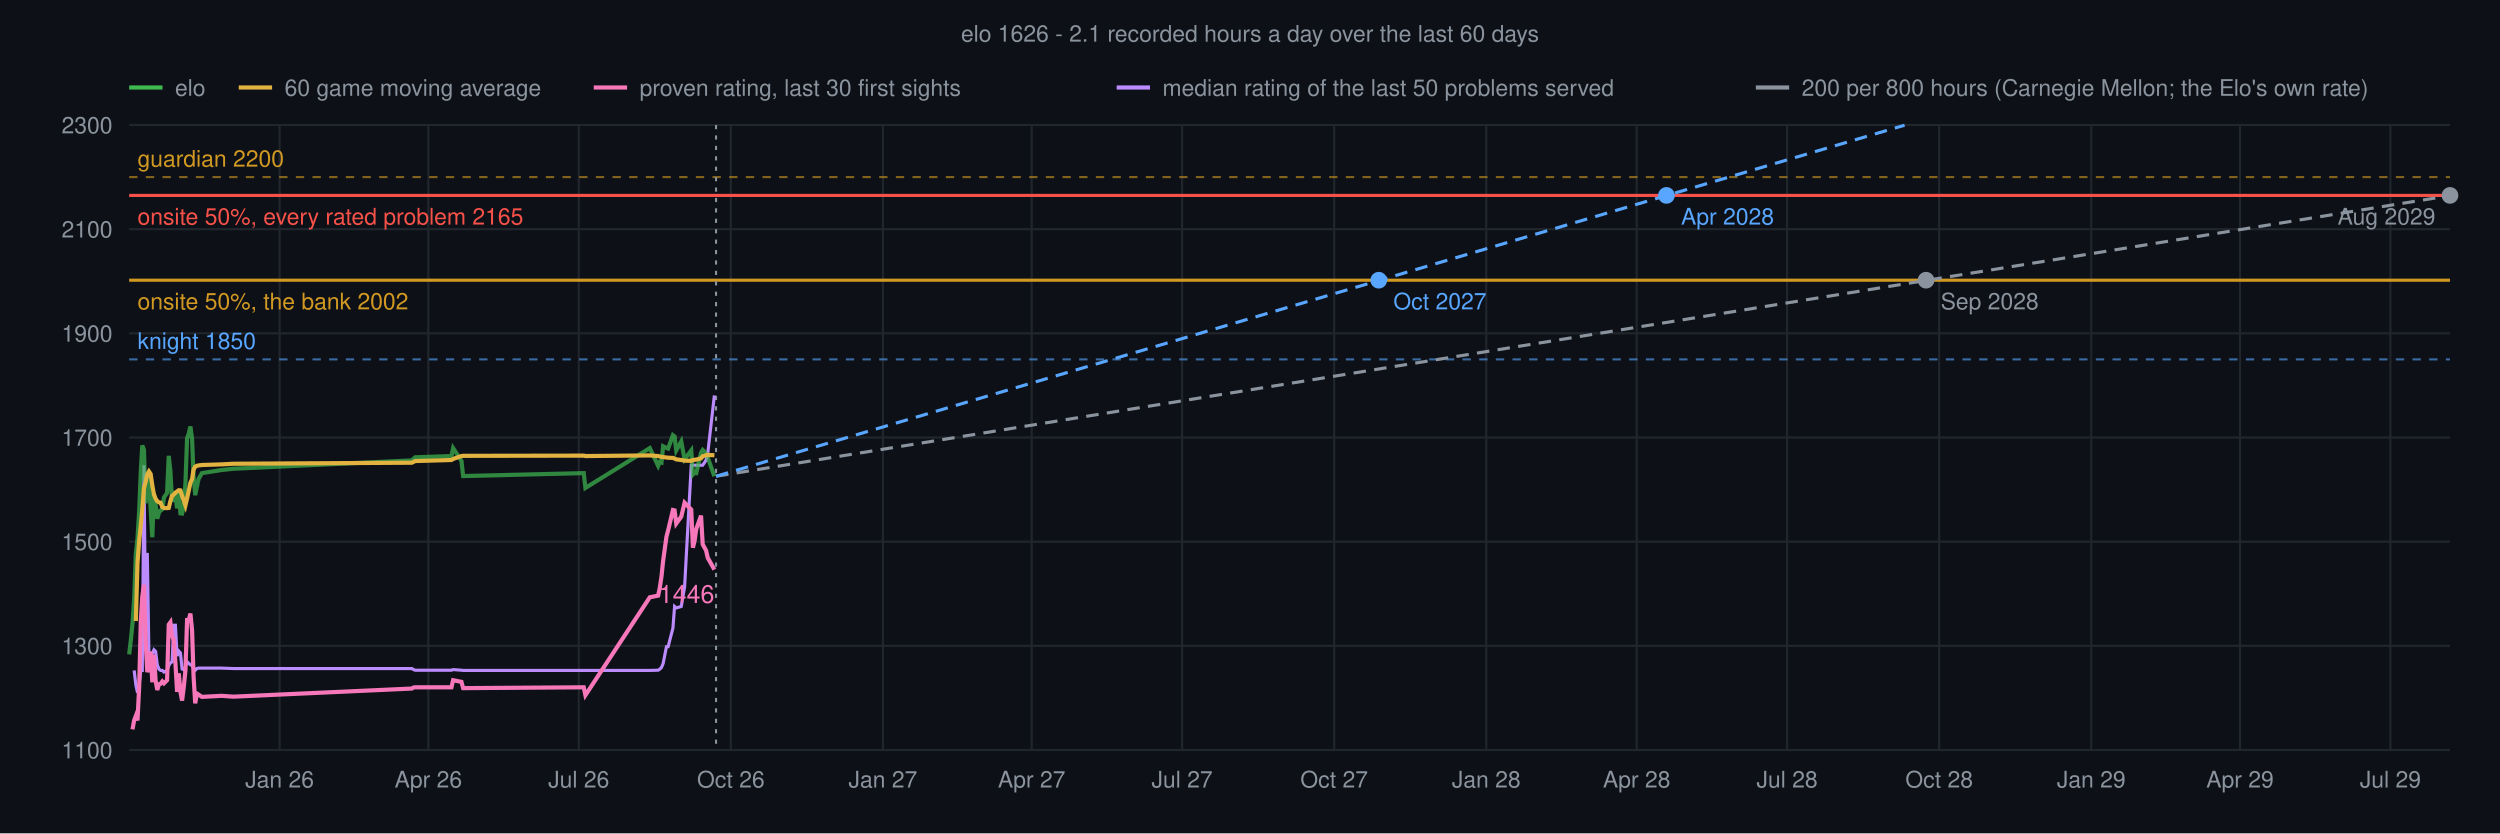
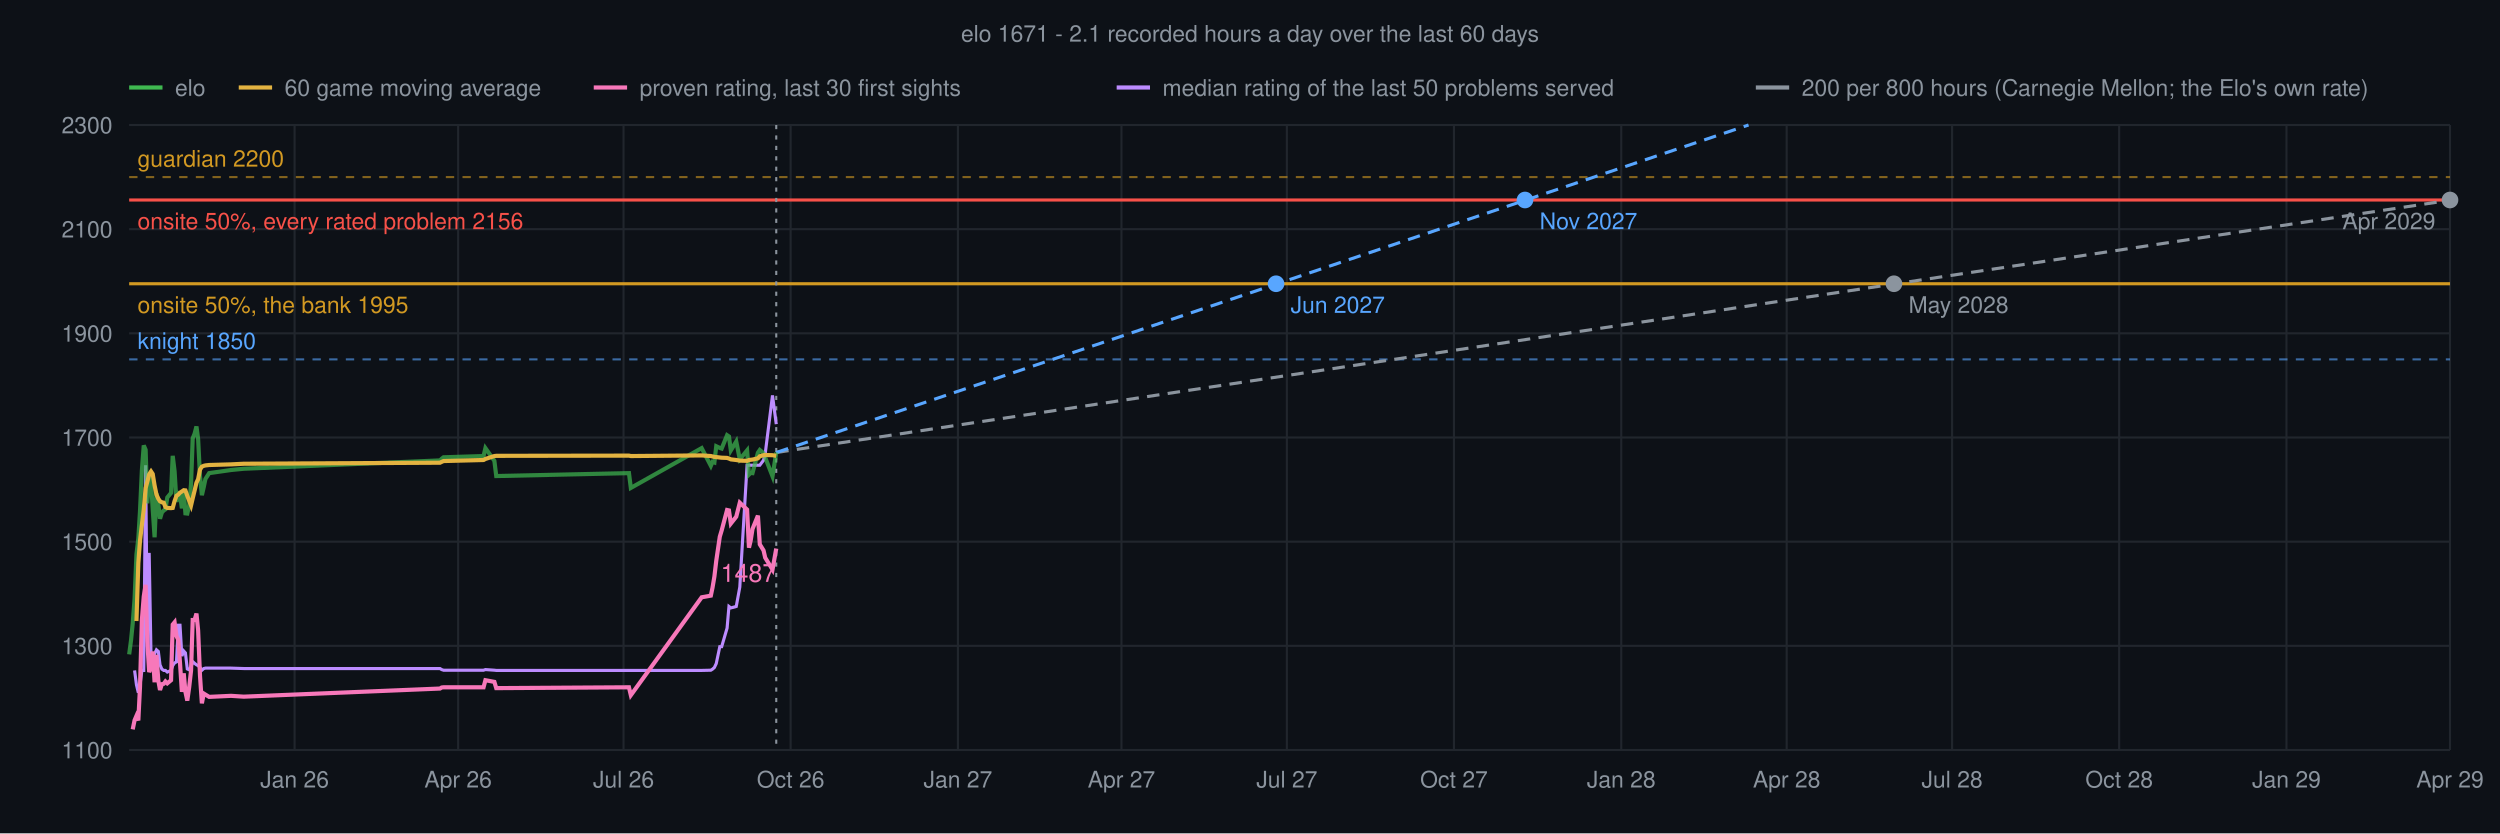
<svg xmlns="http://www.w3.org/2000/svg" viewBox="0 0 1200 400" font-family="Helvetica,sans-serif">
  <rect width="1200" height="400" fill="#0d1117" />
-   <text x="600" y="20" text-anchor="middle" font-size="11" fill="#8b949e">elo 1626 - 2.1 recorded hours a day over the last 60 days</text>
+   <text x="600" y="20" text-anchor="middle" font-size="11" fill="#8b949e">elo 1671 - 2.1 recorded hours a day over the last 60 days</text>
  <line x1="62" y1="360.0" x2="1176" y2="360.0" stroke="#21262d" stroke-width="1" />
  <text x="54" y="364.0" text-anchor="end" font-size="11" fill="#8b949e">1100</text>
  <line x1="62" y1="310.0" x2="1176" y2="310.0" stroke="#21262d" stroke-width="1" />
  <text x="54" y="314.0" text-anchor="end" font-size="11" fill="#8b949e">1300</text>
  <line x1="62" y1="260.0" x2="1176" y2="260.0" stroke="#21262d" stroke-width="1" />
  <text x="54" y="264.0" text-anchor="end" font-size="11" fill="#8b949e">1500</text>
  <line x1="62" y1="210.0" x2="1176" y2="210.0" stroke="#21262d" stroke-width="1" />
  <text x="54" y="214.0" text-anchor="end" font-size="11" fill="#8b949e">1700</text>
  <line x1="62" y1="160.0" x2="1176" y2="160.0" stroke="#21262d" stroke-width="1" />
  <text x="54" y="164.0" text-anchor="end" font-size="11" fill="#8b949e">1900</text>
  <line x1="62" y1="110.0" x2="1176" y2="110.0" stroke="#21262d" stroke-width="1" />
  <text x="54" y="114.0" text-anchor="end" font-size="11" fill="#8b949e">2100</text>
  <line x1="62" y1="60.0" x2="1176" y2="60.0" stroke="#21262d" stroke-width="1" />
  <text x="54" y="64.0" text-anchor="end" font-size="11" fill="#8b949e">2300</text>
-   <line x1="134.2" y1="60" x2="134.2" y2="360" stroke="#21262d" stroke-width="1" />
-   <text x="134.2" y="378" text-anchor="middle" font-size="11" fill="#8b949e">Jan 26</text>
-   <line x1="205.6" y1="60" x2="205.6" y2="360" stroke="#21262d" stroke-width="1" />
-   <text x="205.6" y="378" text-anchor="middle" font-size="11" fill="#8b949e">Apr 26</text>
-   <line x1="277.8" y1="60" x2="277.8" y2="360" stroke="#21262d" stroke-width="1" />
-   <text x="277.8" y="378" text-anchor="middle" font-size="11" fill="#8b949e">Jul 26</text>
-   <line x1="350.8" y1="60" x2="350.8" y2="360" stroke="#21262d" stroke-width="1" />
-   <text x="350.8" y="378" text-anchor="middle" font-size="11" fill="#8b949e">Oct 26</text>
-   <line x1="423.8" y1="60" x2="423.8" y2="360" stroke="#21262d" stroke-width="1" />
-   <text x="423.8" y="378" text-anchor="middle" font-size="11" fill="#8b949e">Jan 27</text>
-   <line x1="495.2" y1="60" x2="495.2" y2="360" stroke="#21262d" stroke-width="1" />
-   <text x="495.2" y="378" text-anchor="middle" font-size="11" fill="#8b949e">Apr 27</text>
-   <line x1="567.4" y1="60" x2="567.4" y2="360" stroke="#21262d" stroke-width="1" />
-   <text x="567.4" y="378" text-anchor="middle" font-size="11" fill="#8b949e">Jul 27</text>
-   <line x1="640.4" y1="60" x2="640.4" y2="360" stroke="#21262d" stroke-width="1" />
-   <text x="640.4" y="378" text-anchor="middle" font-size="11" fill="#8b949e">Oct 27</text>
-   <line x1="713.4" y1="60" x2="713.4" y2="360" stroke="#21262d" stroke-width="1" />
-   <text x="713.4" y="378" text-anchor="middle" font-size="11" fill="#8b949e">Jan 28</text>
-   <line x1="785.6" y1="60" x2="785.6" y2="360" stroke="#21262d" stroke-width="1" />
-   <text x="785.6" y="378" text-anchor="middle" font-size="11" fill="#8b949e">Apr 28</text>
-   <line x1="857.8" y1="60" x2="857.8" y2="360" stroke="#21262d" stroke-width="1" />
-   <text x="857.8" y="378" text-anchor="middle" font-size="11" fill="#8b949e">Jul 28</text>
-   <line x1="930.8" y1="60" x2="930.8" y2="360" stroke="#21262d" stroke-width="1" />
-   <text x="930.8" y="378" text-anchor="middle" font-size="11" fill="#8b949e">Oct 28</text>
-   <line x1="1003.8" y1="60" x2="1003.8" y2="360" stroke="#21262d" stroke-width="1" />
-   <text x="1003.8" y="378" text-anchor="middle" font-size="11" fill="#8b949e">Jan 29</text>
-   <line x1="1075.2" y1="60" x2="1075.2" y2="360" stroke="#21262d" stroke-width="1" />
-   <text x="1075.2" y="378" text-anchor="middle" font-size="11" fill="#8b949e">Apr 29</text>
-   <line x1="1147.4" y1="60" x2="1147.4" y2="360" stroke="#21262d" stroke-width="1" />
-   <text x="1147.4" y="378" text-anchor="middle" font-size="11" fill="#8b949e">Jul 29</text>
+   <line x1="141.4" y1="60" x2="141.4" y2="360" stroke="#21262d" stroke-width="1" />
+   <text x="141.4" y="378" text-anchor="middle" font-size="11" fill="#8b949e">Jan 26</text>
+   <line x1="219.9" y1="60" x2="219.9" y2="360" stroke="#21262d" stroke-width="1" />
+   <text x="219.9" y="378" text-anchor="middle" font-size="11" fill="#8b949e">Apr 26</text>
+   <line x1="299.3" y1="60" x2="299.3" y2="360" stroke="#21262d" stroke-width="1" />
+   <text x="299.3" y="378" text-anchor="middle" font-size="11" fill="#8b949e">Jul 26</text>
+   <line x1="379.5" y1="60" x2="379.5" y2="360" stroke="#21262d" stroke-width="1" />
+   <text x="379.5" y="378" text-anchor="middle" font-size="11" fill="#8b949e">Oct 26</text>
+   <line x1="459.8" y1="60" x2="459.8" y2="360" stroke="#21262d" stroke-width="1" />
+   <text x="459.8" y="378" text-anchor="middle" font-size="11" fill="#8b949e">Jan 27</text>
+   <line x1="538.3" y1="60" x2="538.3" y2="360" stroke="#21262d" stroke-width="1" />
+   <text x="538.3" y="378" text-anchor="middle" font-size="11" fill="#8b949e">Apr 27</text>
+   <line x1="617.7" y1="60" x2="617.7" y2="360" stroke="#21262d" stroke-width="1" />
+   <text x="617.7" y="378" text-anchor="middle" font-size="11" fill="#8b949e">Jul 27</text>
+   <line x1="697.9" y1="60" x2="697.9" y2="360" stroke="#21262d" stroke-width="1" />
+   <text x="697.9" y="378" text-anchor="middle" font-size="11" fill="#8b949e">Oct 27</text>
+   <line x1="778.2" y1="60" x2="778.2" y2="360" stroke="#21262d" stroke-width="1" />
+   <text x="778.2" y="378" text-anchor="middle" font-size="11" fill="#8b949e">Jan 28</text>
+   <line x1="857.6" y1="60" x2="857.6" y2="360" stroke="#21262d" stroke-width="1" />
+   <text x="857.6" y="378" text-anchor="middle" font-size="11" fill="#8b949e">Apr 28</text>
+   <line x1="937.0" y1="60" x2="937.0" y2="360" stroke="#21262d" stroke-width="1" />
+   <text x="937.0" y="378" text-anchor="middle" font-size="11" fill="#8b949e">Jul 28</text>
+   <line x1="1017.2" y1="60" x2="1017.2" y2="360" stroke="#21262d" stroke-width="1" />
+   <text x="1017.2" y="378" text-anchor="middle" font-size="11" fill="#8b949e">Oct 28</text>
+   <line x1="1097.5" y1="60" x2="1097.5" y2="360" stroke="#21262d" stroke-width="1" />
+   <text x="1097.5" y="378" text-anchor="middle" font-size="11" fill="#8b949e">Jan 29</text>
+   <line x1="1176.0" y1="60" x2="1176.0" y2="360" stroke="#21262d" stroke-width="1" />
+   <text x="1176.0" y="378" text-anchor="middle" font-size="11" fill="#8b949e">Apr 29</text>
  <line x1="62" y1="85.0" x2="1176" y2="85.0" stroke="#d29922" stroke-width="1" stroke-dasharray="4 4" stroke-opacity="0.6" />
  <text x="66" y="80.0" font-size="11" fill="#d29922">guardian 2200</text>
  <line x1="62" y1="172.5" x2="1176" y2="172.5" stroke="#58a6ff" stroke-width="1" stroke-dasharray="4 4" stroke-opacity="0.6" />
  <text x="66" y="167.5" font-size="11" fill="#58a6ff">knight 1850</text>
-   <line x1="62" y1="134.5" x2="1176" y2="134.5" stroke="#d29922" stroke-width="1.5" />
-   <text x="66" y="148.5" font-size="11" fill="#d29922">onsite 50%, the bank 2002</text>
-   <line x1="62" y1="93.8" x2="1176" y2="93.8" stroke="#f85149" stroke-width="1.5" />
-   <text x="66" y="107.8" font-size="11" fill="#f85149">onsite 50%, every rated problem 2165</text>
-   <line x1="343.7" y1="60" x2="343.7" y2="360" stroke="#8b949e" stroke-width="1" stroke-dasharray="2 3" />
-   <line x1="343.7" y1="228.6" x2="1176.0" y2="93.9" stroke="#8b949e" stroke-width="1.5" stroke-dasharray="6 4" />
-   <circle cx="924.5" cy="134.5" r="4" fill="#8b949e" />
-   <text x="931.5" y="148.5" text-anchor="start" font-size="11" fill="#8b949e">Sep 2028</text>
-   <circle cx="1176.0" cy="93.8" r="4" fill="#8b949e" />
-   <text x="1169.0" y="107.8" text-anchor="end" font-size="11" fill="#8b949e">Aug 2029</text>
-   <line x1="343.7" y1="228.6" x2="914.2" y2="60.1" stroke="#58a6ff" stroke-width="1.5" stroke-dasharray="6 4" />
-   <circle cx="661.8" cy="134.5" r="4" fill="#58a6ff" />
-   <text x="668.8" y="148.5" text-anchor="start" font-size="11" fill="#58a6ff">Oct 2027</text>
-   <circle cx="799.9" cy="93.8" r="4" fill="#58a6ff" />
-   <text x="806.9" y="107.8" text-anchor="start" font-size="11" fill="#58a6ff">Apr 2028</text>
-   <polyline points="64.4,321.8 65.2,328.7 66.0,332.5 66.8,328.9 67.6,321.8 68.3,321.8 69.1,223.3 69.9,303.2 70.7,265.4 71.5,315.5 72.3,315.5 73.1,313.8 73.9,311.9 74.7,312.7 75.5,319.1 76.3,321.2 77.1,321.8 77.9,321.8 78.7,322.6 80.2,321.8 81.0,319.5 81.8,318.2 82.6,317.7 83.4,300.1 84.2,300.1 85.0,314.9 85.8,312.5 86.6,313.4 87.4,321.1 88.2,321.5 89.0,320.1 89.8,317.6 90.6,318.4 91.4,319.1 92.2,319.5 92.9,320.4 93.7,321.7 94.5,320.9 95.3,320.7 96.9,320.7 106.4,320.7 112.0,320.9 197.7,320.9 198.5,321.4 199.3,321.7 216.7,321.7 217.5,321.4 221.5,321.7 222.3,321.8 280.2,321.8 281.0,321.8 311.9,321.8 315.9,321.7 316.7,321.2 317.5,320.4 318.3,318.5 319.9,310.4 320.7,310.4 323.0,301.5 323.8,291.1 324.6,291.8 327.0,291.1 328.6,281.8 331.8,223.3 332.6,223.3 333.4,223.3 334.2,223.3 336.5,223.3 337.3,223.3 338.9,220.9 339.7,217.8 342.9,189.8" fill="none" stroke="#bc8cff" stroke-width="1.5" />
-   <polyline points="62.0,314.1 62.8,307.3 63.6,299.3 64.4,287.4 65.2,266.1 66.0,258.5 66.8,245.3 67.6,225.9 68.3,213.8 69.1,215.9 69.9,241.6 70.7,227.2 71.5,231.3 72.3,244.3 73.1,257.9 73.9,236.8 74.7,242.2 75.5,249.0 76.3,246.0 77.1,245.0 77.9,244.5 78.7,238.8 80.2,236.6 81.0,218.8 81.8,226.2 82.6,240.9 83.4,236.8 84.2,237.4 85.0,244.0 85.8,235.7 86.6,246.4 87.4,246.5 88.2,242.7 89.0,232.2 89.8,210.4 90.6,208.2 91.4,204.7 92.2,210.8 92.9,228.5 93.7,237.7 94.5,233.8 95.3,229.9 96.9,227.1 106.4,225.6 112.0,225.0 197.7,221.0 198.5,220.2 199.3,219.5 216.7,218.9 217.5,215.1 221.5,221.2 222.3,228.5 280.2,227.1 281.0,234.2 311.9,215.1 315.9,223.6 316.7,221.7 317.5,222.0 318.3,214.2 319.9,215.0 320.7,215.3 323.0,208.9 323.8,209.5 324.6,216.2 327.0,211.9 328.6,220.5 331.8,216.2 332.6,227.8 333.4,227.0 334.2,227.1 336.5,217.3 337.3,216.0 338.9,217.5 339.7,219.6 342.9,228.6" fill="none" stroke="#3fb950" stroke-width="2" stroke-opacity="0.7" />
-   <polyline points="65.2,298.1 66.0,270.3 66.8,259.6 67.6,252.0 68.3,244.6 69.1,234.3 69.9,231.3 70.7,227.7 71.5,226.3 72.3,227.5 73.1,233.0 73.9,237.4 74.7,239.4 75.5,240.6 76.3,241.1 77.1,241.3 77.9,243.4 78.7,243.8 80.2,243.9 81.0,243.8 81.8,240.5 82.6,238.0 83.4,237.4 84.2,236.5 85.0,235.9 85.8,235.3 86.6,235.4 87.4,238.0 88.2,240.3 89.0,242.6 89.8,239.2 90.6,235.5 91.4,231.7 92.2,230.0 92.9,225.4 93.7,224.0 94.5,223.6 95.3,223.4 96.9,223.2 106.4,222.9 112.0,222.6 197.7,222.1 198.5,221.7 199.3,221.3 216.7,220.8 217.5,220.3 221.5,218.9 222.3,218.8 280.2,218.7 281.0,218.9 311.9,218.6 315.9,218.9 316.7,219.1 317.5,219.3 318.3,219.4 319.9,219.6 320.7,219.7 323.0,219.8 323.8,220.1 324.6,220.5 327.0,220.8 328.6,221.1 331.8,221.2 332.6,220.8 333.4,220.7 334.2,220.6 336.5,220.0 337.3,219.0 338.9,218.5 339.7,218.4 342.9,218.5" fill="none" stroke="#e3b341" stroke-width="2" />
-   <polyline points="63.6,350.1 64.4,345.7 65.2,343.6 66.0,345.8 66.8,329.7 67.6,297.6 68.3,286.3 69.1,280.7 69.9,307.7 70.7,322.6 71.5,320.4 72.3,312.7 73.1,327.5 73.9,314.3 74.7,326.7 75.5,331.2 76.3,328.4 77.1,328.2 77.9,327.1 78.7,328.0 80.2,326.5 81.0,299.8 81.8,298.7 82.6,305.3 83.4,307.2 84.2,318.2 85.0,332.1 85.8,323.2 86.6,332.1 87.4,336.3 88.2,329.9 89.0,321.9 89.8,297.6 90.6,297.6 91.4,294.5 92.2,302.6 92.9,324.4 93.7,337.6 94.5,332.9 95.3,333.4 96.9,334.5 106.4,334.0 112.0,334.4 197.7,330.5 198.5,330.0 199.3,329.9 216.7,329.9 217.5,326.5 221.5,327.3 222.3,330.3 280.2,329.9 281.0,333.7 311.9,286.7 315.9,285.9 316.7,282.1 317.5,276.8 318.3,269.2 319.9,257.6 320.7,254.6 323.0,244.8 323.8,245.0 324.6,251.3 327.0,248.0 328.6,241.3 331.8,244.6 332.6,262.9 333.4,259.6 334.2,253.9 336.5,247.5 337.3,261.3 338.9,264.2 339.7,267.7 342.9,273.4" fill="none" stroke="#f778ba" stroke-width="2" />
-   <text x="342.9" y="289.4" text-anchor="end" font-size="12" fill="#f778ba">1446</text>
+   <line x1="62" y1="136.2" x2="1176" y2="136.2" stroke="#d29922" stroke-width="1.5" />
+   <text x="66" y="150.2" font-size="11" fill="#d29922">onsite 50%, the bank 1995</text>
+   <line x1="62" y1="96.0" x2="1176" y2="96.0" stroke="#f85149" stroke-width="1.5" />
+   <text x="66" y="110.0" font-size="11" fill="#f85149">onsite 50%, every rated problem 2156</text>
+   <line x1="372.6" y1="60" x2="372.6" y2="360" stroke="#8b949e" stroke-width="1" stroke-dasharray="2 3" />
+   <line x1="372.6" y1="217.2" x2="1176.0" y2="96.1" stroke="#8b949e" stroke-width="1.5" stroke-dasharray="6 4" />
+   <circle cx="909.1" cy="136.2" r="4" fill="#8b949e" />
+   <text x="916.1" y="150.2" text-anchor="start" font-size="11" fill="#8b949e">May 2028</text>
+   <circle cx="1176.0" cy="96.0" r="4" fill="#8b949e" />
+   <text x="1169.0" y="110.0" text-anchor="end" font-size="11" fill="#8b949e">Apr 2029</text>
+   <line x1="372.6" y1="217.2" x2="839.3" y2="60.0" stroke="#58a6ff" stroke-width="1.5" stroke-dasharray="6 4" />
+   <circle cx="612.5" cy="136.2" r="4" fill="#58a6ff" />
+   <text x="619.5" y="150.2" text-anchor="start" font-size="11" fill="#58a6ff">Jun 2027</text>
+   <circle cx="732.0" cy="96.0" r="4" fill="#58a6ff" />
+   <text x="739.0" y="110.0" text-anchor="start" font-size="11" fill="#58a6ff">Nov 2027</text>
+   <polyline points="64.6,321.8 65.5,328.7 66.4,332.5 67.2,328.9 68.1,321.8 69.0,321.8 69.9,223.3 70.7,303.2 71.6,265.4 72.5,315.5 73.3,315.5 74.2,313.8 75.1,311.9 76.0,312.7 76.8,319.1 77.7,321.2 78.6,321.8 79.4,321.8 80.3,322.6 82.1,321.8 82.9,319.5 83.8,318.2 84.7,317.7 85.6,300.1 86.4,300.1 87.3,314.9 88.2,312.5 89.0,313.4 89.9,321.1 90.8,321.5 91.7,320.1 92.5,317.6 93.4,318.4 94.3,319.1 95.1,319.5 96.0,320.4 96.9,321.7 97.8,320.9 98.6,320.7 100.4,320.7 110.9,320.7 117.0,320.9 211.2,320.9 212.0,321.4 212.9,321.7 232.1,321.7 233.0,321.4 237.3,321.7 238.2,321.8 301.9,321.8 302.8,321.8 336.8,321.8 341.2,321.7 342.0,321.2 342.9,320.4 343.8,318.5 345.5,310.4 346.4,310.4 349.0,301.5 349.9,291.1 350.8,291.8 353.4,291.1 355.1,281.8 358.6,223.3 359.5,223.3 360.3,223.3 361.2,223.3 363.8,223.3 364.7,223.3 366.5,220.9 367.3,217.8 370.8,189.8 372.6,203.6" fill="none" stroke="#bc8cff" stroke-width="1.5" />
+   <polyline points="62.0,314.1 62.9,307.3 63.7,299.3 64.6,287.4 65.5,266.1 66.4,258.5 67.2,245.3 68.1,225.9 69.0,213.8 69.9,215.9 70.7,241.6 71.6,227.2 72.5,231.3 73.3,244.3 74.2,257.9 75.1,236.8 76.0,242.2 76.8,249.0 77.7,246.0 78.6,245.0 79.4,244.5 80.3,238.8 82.1,236.6 82.9,218.8 83.8,226.2 84.7,240.9 85.6,236.8 86.4,237.4 87.3,244.0 88.2,235.7 89.0,246.4 89.9,246.5 90.8,242.7 91.7,232.2 92.5,210.4 93.4,208.2 94.3,204.7 95.1,210.8 96.0,228.5 96.9,237.7 97.8,233.8 98.6,229.9 100.4,227.1 110.9,225.6 117.0,225.0 211.2,221.0 212.0,220.2 212.9,219.5 232.1,218.9 233.0,215.1 237.3,221.2 238.2,228.5 301.9,227.1 302.8,234.2 336.8,215.1 341.2,223.6 342.0,221.7 342.9,222.0 343.8,214.2 345.5,215.0 346.4,215.3 349.0,208.9 349.9,209.5 350.8,216.2 353.4,211.9 355.1,220.5 358.6,216.2 359.5,227.8 360.3,227.0 361.2,227.1 363.8,217.3 364.7,216.0 366.5,217.5 367.3,219.6 370.8,228.6 372.6,217.2" fill="none" stroke="#3fb950" stroke-width="2" stroke-opacity="0.7" />
+   <polyline points="65.5,298.1 66.4,270.3 67.2,259.6 68.1,252.0 69.0,244.6 69.9,234.3 70.7,231.3 71.6,227.7 72.5,226.3 73.3,227.5 74.2,233.0 75.1,237.4 76.0,239.4 76.8,240.6 77.7,241.1 78.6,241.3 79.4,243.4 80.3,243.8 82.1,243.9 82.9,243.8 83.8,240.5 84.7,238.0 85.6,237.4 86.4,236.5 87.3,235.9 88.2,235.3 89.0,235.4 89.9,238.0 90.8,240.3 91.7,242.6 92.5,239.2 93.4,235.5 94.3,231.7 95.1,230.0 96.0,225.4 96.9,224.0 97.8,223.6 98.6,223.4 100.4,223.2 110.9,222.9 117.0,222.6 211.2,222.1 212.0,221.7 212.9,221.3 232.1,220.8 233.0,220.3 237.3,218.9 238.2,218.8 301.9,218.7 302.8,218.9 336.8,218.6 341.2,218.9 342.0,219.1 342.9,219.3 343.8,219.4 345.5,219.6 346.4,219.7 349.0,219.8 349.9,220.1 350.8,220.5 353.4,220.8 355.1,221.1 358.6,221.2 359.5,220.8 360.3,220.7 361.2,220.6 363.8,220.0 364.7,219.0 366.5,218.5 367.3,218.4 370.8,218.5 372.6,218.8" fill="none" stroke="#e3b341" stroke-width="2" />
+   <polyline points="63.7,350.1 64.6,345.7 65.5,343.6 66.4,345.8 67.2,329.7 68.1,297.6 69.0,286.3 69.9,280.7 70.7,307.7 71.6,322.6 72.5,320.4 73.3,312.7 74.2,327.5 75.1,314.3 76.0,326.7 76.8,331.2 77.7,328.4 78.6,328.2 79.4,327.1 80.3,328.0 82.1,326.5 82.9,299.8 83.8,298.7 84.7,305.3 85.6,307.2 86.4,318.2 87.3,332.1 88.2,323.2 89.0,332.1 89.9,336.3 90.8,329.9 91.7,321.9 92.5,297.6 93.4,297.6 94.3,294.5 95.1,302.6 96.0,324.4 96.9,337.6 97.8,332.9 98.6,333.4 100.4,334.5 110.9,334.0 117.0,334.4 211.2,330.5 212.0,330.0 212.9,329.9 232.1,329.9 233.0,326.5 237.3,327.3 238.2,330.3 301.9,329.9 302.8,333.7 336.8,286.7 341.2,285.9 342.0,282.1 342.9,276.8 343.8,269.2 345.5,257.6 346.4,254.6 349.0,244.8 349.9,245.0 350.8,251.3 353.4,248.0 355.1,241.3 358.6,244.6 359.5,262.9 360.3,259.6 361.2,253.9 363.8,247.5 364.7,261.3 366.5,264.2 367.3,267.7 370.8,273.4 372.6,263.3" fill="none" stroke="#f778ba" stroke-width="2" />
+   <text x="372.6" y="279.3" text-anchor="end" font-size="12" fill="#f778ba">1487</text>
  <line x1="62" y1="42" x2="78" y2="42" stroke="#3fb950" stroke-width="2" />
  <text x="84" y="46" font-size="11" fill="#8b949e">elo</text>
  <line x1="114.6" y1="42" x2="130.6" y2="42" stroke="#e3b341" stroke-width="2" />
  <text x="136.6" y="46" font-size="11" fill="#8b949e">60 game moving average</text>
  <line x1="285.0" y1="42" x2="301.0" y2="42" stroke="#f778ba" stroke-width="2" />
  <text x="307.0" y="46" font-size="11" fill="#8b949e">proven rating, last 30 first sights</text>
  <line x1="536.0" y1="42" x2="552.0" y2="42" stroke="#bc8cff" stroke-width="2" />
  <text x="558.0" y="46" font-size="11" fill="#8b949e">median rating of the last 50 problems served</text>
  <line x1="842.8" y1="42" x2="858.8" y2="42" stroke="#8b949e" stroke-width="2" />
  <text x="864.8" y="46" font-size="11" fill="#8b949e">200 per 800 hours (Carnegie Mellon; the Elo's own rate)</text>
  <line x1="1217.8" y1="42" x2="1233.8" y2="42" stroke="#58a6ff" stroke-width="2" />
-   <text x="1239.8" y="46" font-size="11" fill="#8b949e">first-sight rate, 46 per 100 hours</text>
+   <text x="1239.8" y="46" font-size="11" fill="#8b949e">first-sight rate, 56 per 100 hours</text>
</svg>
